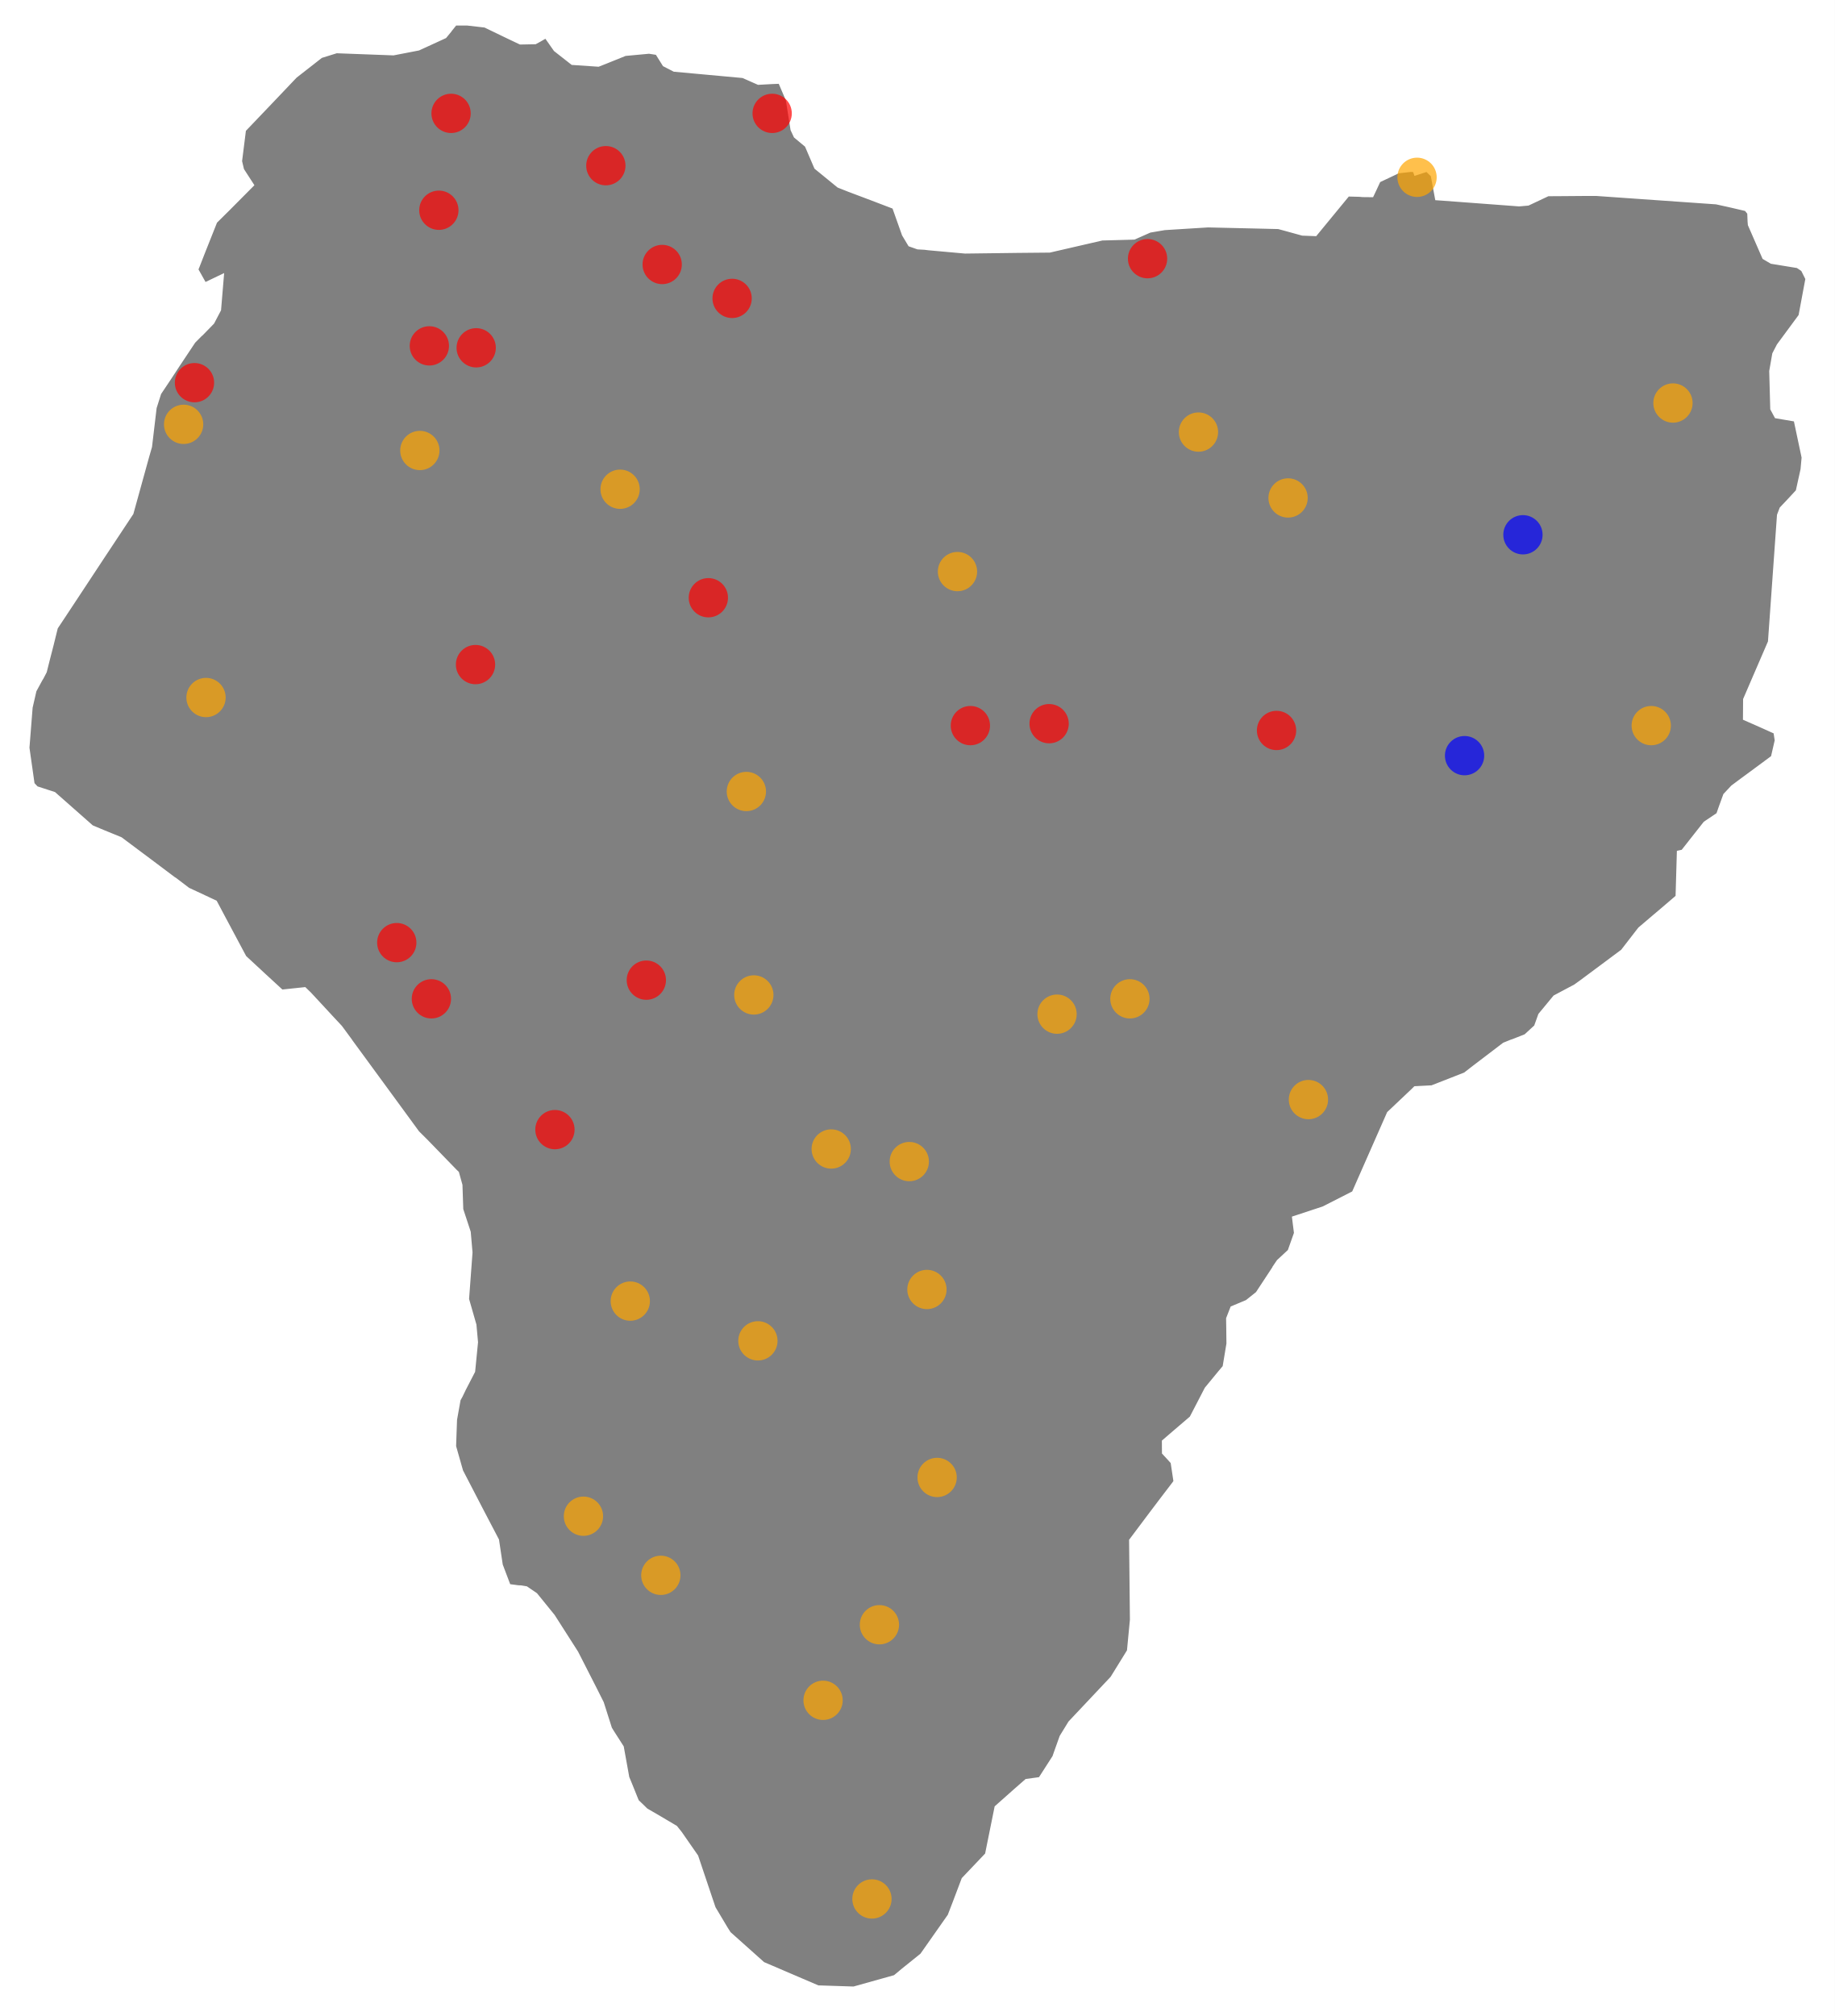
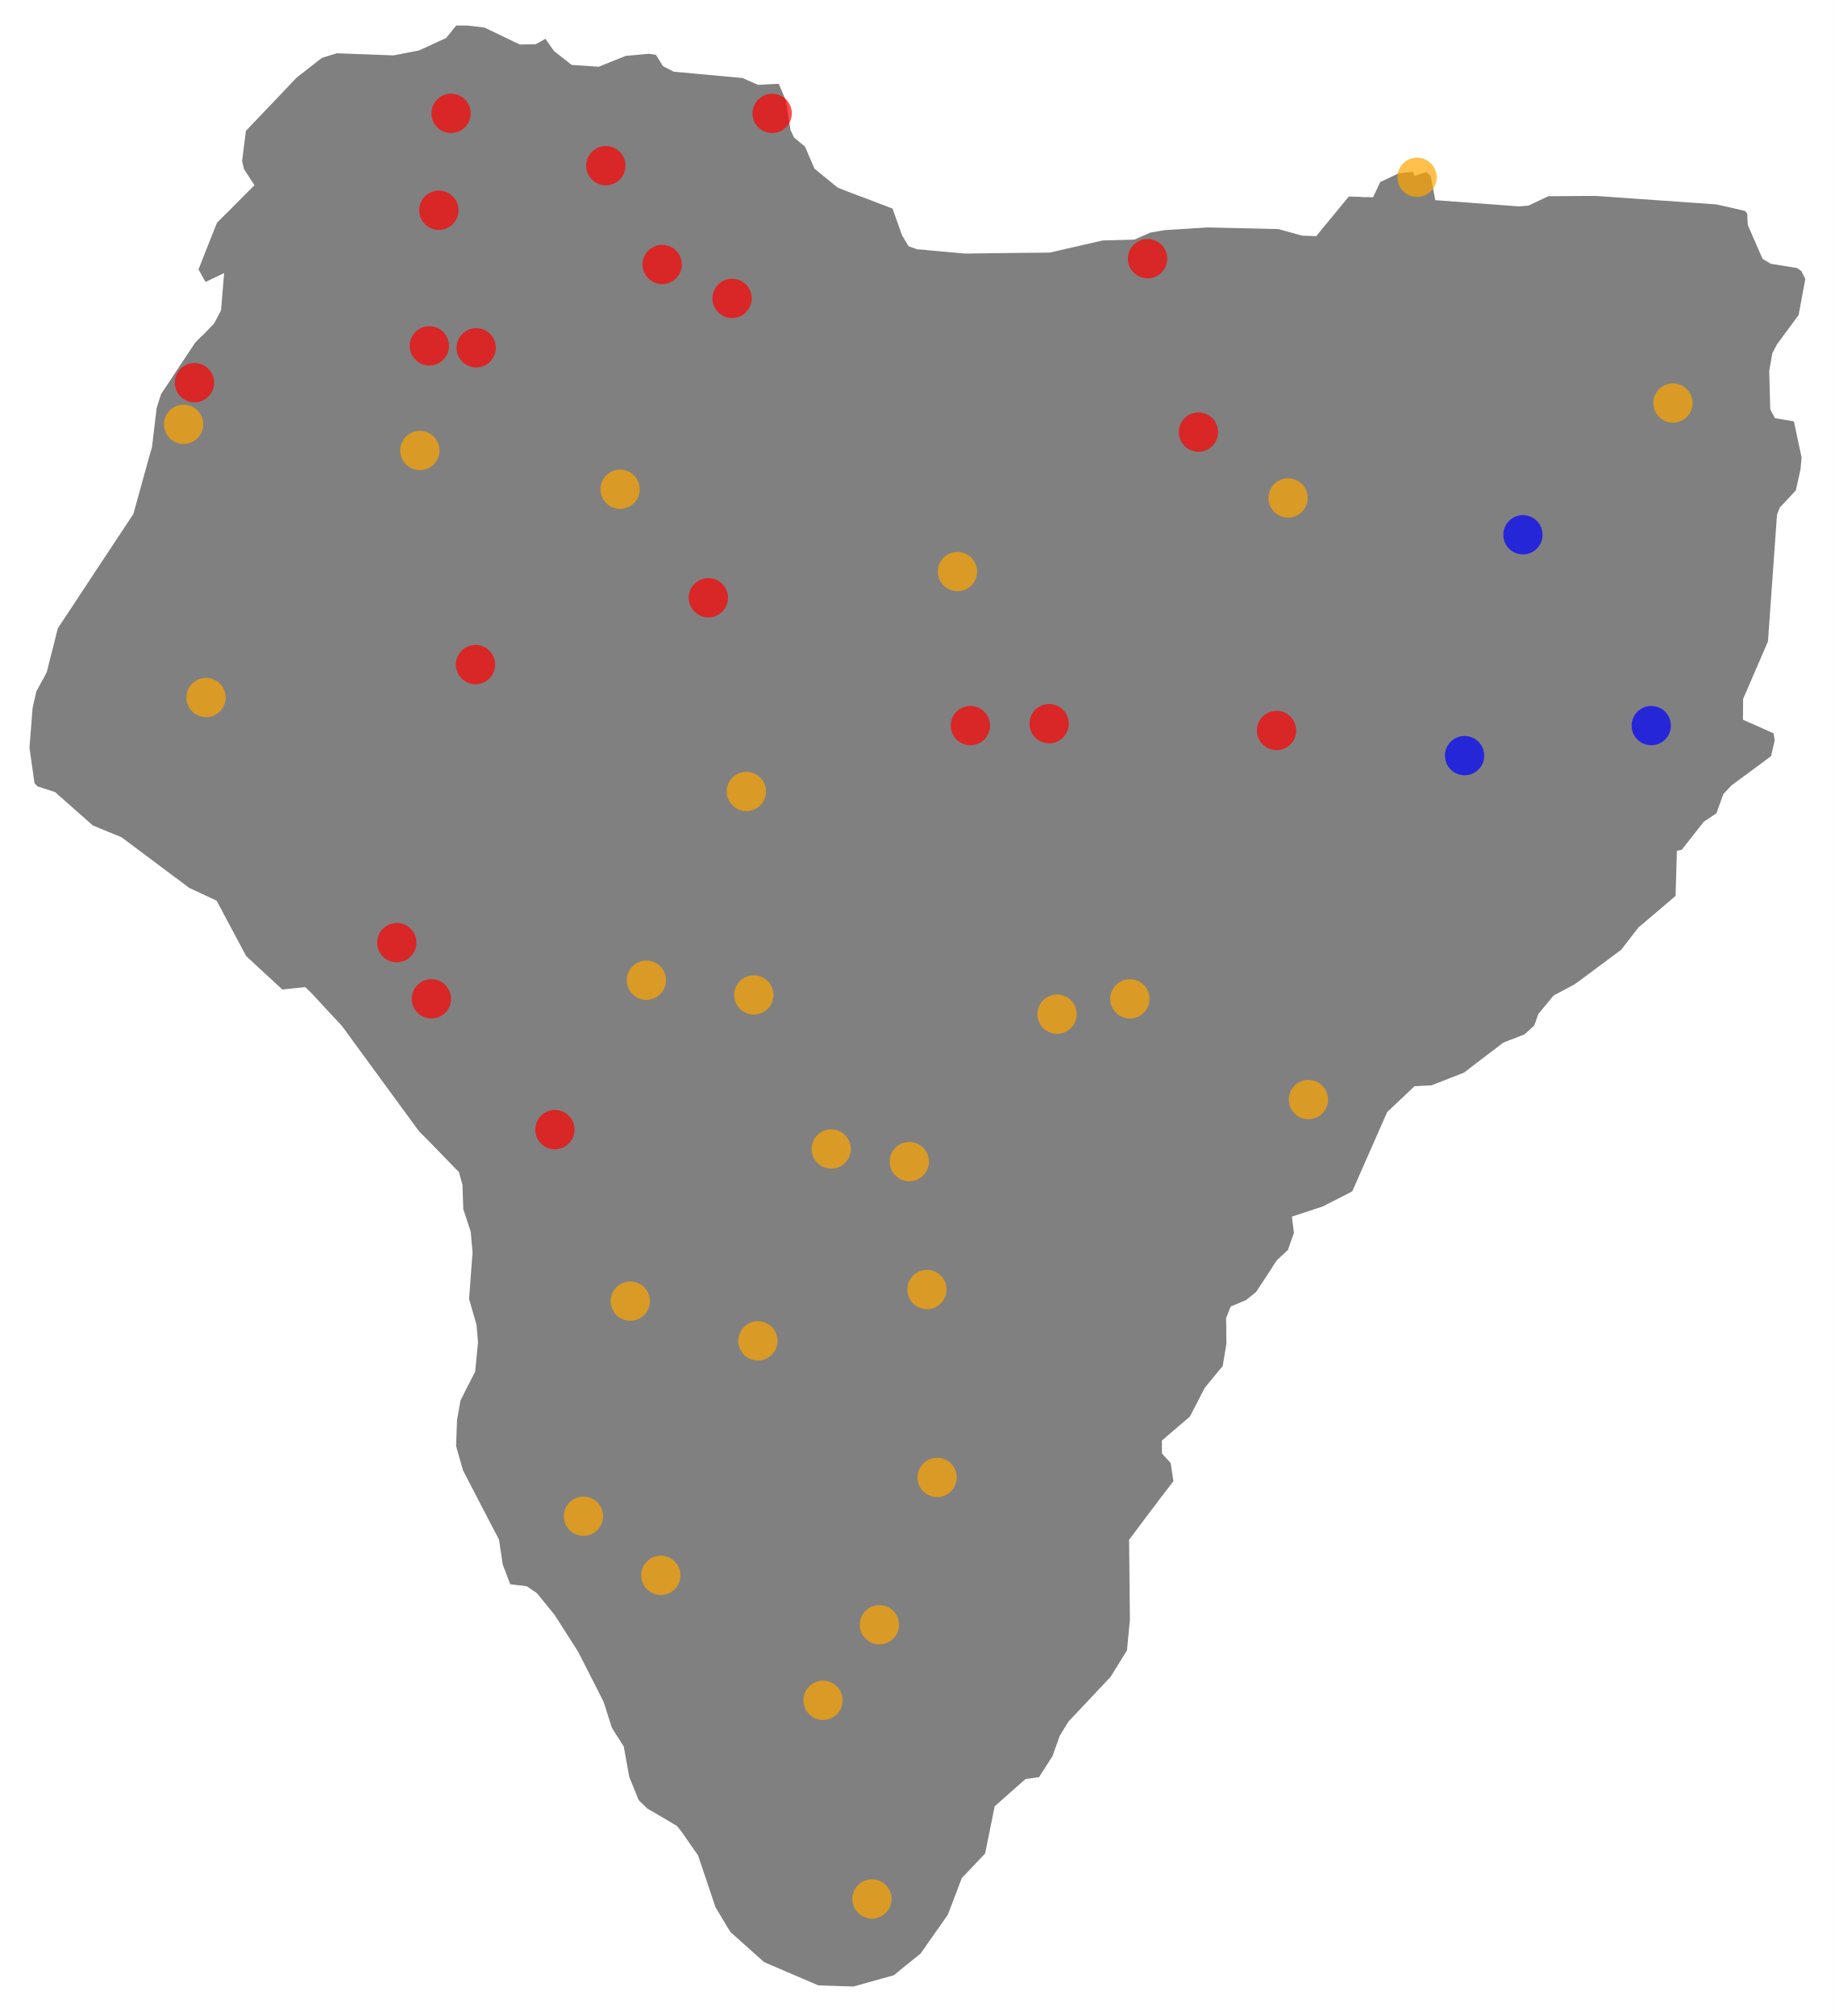
<svg xmlns="http://www.w3.org/2000/svg" version="1.1" class="marks" width="467" height="513" viewBox="0 0 467 513">
  <rect width="467" height="513" fill="white" />
  <g fill="none" stroke-miterlimit="10" transform="translate(6,6)">
    <g class="mark-group role-frame root" role="graphics-object" aria-roledescription="group mark container">
      <g transform="translate(0,0)">
        <path class="background" aria-hidden="true" d="M0,0h455v500h-455Z" />
        <g>
          <g class="mark-shape role-mark layer_0_marks" role="graphics-symbol" aria-roledescription="shape mark container">
            <path transform="translate(0,0)" d="M188.194,493.712L179.556,485.994L178.726,484.687L175.651,479.534L174.701,476.723L171.228,466.391L167.116,460.474L165.959,459.019L161.795,456.553L158.443,454.605L156.128,452.361L154.4,448.071L153.674,446.32L152.275,438.578L149.891,434.855L149.269,433.844L147.196,427.335L145.451,423.858L140.699,414.538L134.756,405.242L130.333,399.793L127.914,398.141L126.584,397.919L125.91,397.895L123.491,397.574L121.47,392.248L120.951,388.797L120.52,385.912L116.649,378.515L111.38,368.357L109.583,362.045L109.825,355.24L110.741,350.136L111.259,349.2L112.14,347.375L114.438,342.937L115.164,335.54L114.766,331.152L112.883,324.594L113.764,312.71L113.315,307.533L111.414,301.763L111.207,295.575L110.343,292.469L109.894,292.05L106.162,288.203L102.569,284.505L100.271,282.212L92.859,272.08L83.27,258.988L83.132,258.767L80.644,255.389L78.484,253.072L72.748,246.883L71.521,245.7L65.699,246.316L61.38,242.347L56.248,237.589L50.512,226.84L48.785,223.586L46.107,222.329L41.874,220.356L38.505,217.793L38.142,217.571L32.302,213.182L28.639,210.446L24.683,207.488L20.277,205.688L17.34,204.455L7.751,195.999L3.276,194.545L2.309,193.51L0.996,184.289L1.808,174.009L2.793,169.72L4.348,166.86L4.624,166.417L5.419,164.888L6.093,162.201L7.146,158.109L8.235,153.696L10.135,150.837L14.109,144.821L20.122,135.7L23.111,131.189L27.482,124.583L31.438,110.285L32.198,107.647L33.373,97.737L34.548,94.04L37.053,90.293L39.351,86.792L43.29,80.876L44.949,79.2L45.243,78.954L48.076,76.045L49.769,72.816L50.478,64.311L46.107,66.406L43.964,62.586L44.31,61.748L45.675,58.247L48.802,50.384L52.084,47.13L58.114,41.066L55.626,37.221L55.108,35.027L56.11,27.065L63.056,19.793L69.154,13.385L75.685,8.282L79.642,7.05L94.12,7.592L100.495,6.36L107.216,3.278L108.477,1.75L108.546,1.627L109.859,0L112.935,0L117.461,0.518L123.18,3.278L126.446,4.831L130.212,4.757L131.335,4.141L132.959,3.204L135.361,6.631L139.697,10.032L146.28,10.476L148.215,9.712L153.104,7.74L159.203,7.173L161.242,7.493L163.091,10.451L165.63,11.758L183.115,13.36L187.019,15.085L190.596,14.888L192.531,14.814L194.501,19.424L195.693,26.966L196.487,28.667L199.304,31.009L201.705,36.605L207.441,41.288L210.119,42.348L212.935,43.408L215.942,44.542L221.557,46.686L224.045,53.687L225.582,56.251L227.604,56.965L229.366,57.064L230.333,57.187L239.629,58.025L253.105,57.853L261.139,57.779L274.511,54.698L282.632,54.476L286.64,52.701L290.389,52.06L295.486,51.74L301.464,51.37L308.858,51.542L314.266,51.666L319.397,51.789L321.574,52.38L325.496,53.465L328.762,53.588L332.615,48.905L337.055,43.506L339.975,43.58L340.856,43.654L343.154,43.679L343.81,42.299L344.899,39.957L349.857,37.615L353.071,37.245L354.038,37.319L354.315,38.133L357.2,37.196L358.634,38.601L359.101,41.14L359.722,44.468L361.156,44.566L380.645,46.021L382.891,45.824L387.971,43.433L391.858,43.408L398.043,43.359L400.22,43.359L430.818,45.503L434.187,46.243L438.42,47.229L439.198,48.19L439.284,50.384L439.353,51.173L442.999,59.529L444.882,60.638L451.534,61.723L452.847,62.61L454.004,64.927L452.242,74.369L449.132,78.584L446.679,81.912L445.556,84.081L444.795,88.444L445.055,98.033L446.091,99.956L450.998,100.794L453.037,110.408L452.76,113.465L451.534,119.011L449.201,121.526L447.404,123.424L446.765,125.1L444.467,157.345L440.407,166.737L438.144,171.988L438.109,176.82L441.081,178.126L445.867,180.271L446.195,182.416L445.21,186.705L442.014,189.072L437.263,192.573L434.982,194.274L433.064,196.32L431.838,199.697L431.302,201.25L428.365,203.223L427.95,203.519L422.301,210.692L421.281,210.914L420.953,222.205L416.772,225.78L415.079,227.21L411.364,230.366L410.5,231.475L406.976,236.036L396.506,243.826L394.933,244.96L391.91,246.563L389.733,247.722L385.984,252.258L384.913,255.241L382.304,257.632L379.108,258.89L378.658,259.038L376.827,259.777L369.311,265.497L366.893,267.371L358.444,270.674L354.194,270.896L353.572,271.513L347.473,277.282L342.255,289.116L338.541,297.547L330.835,301.468L323.354,303.933L323.509,305.19L323.838,307.779L322.214,312.365L319.397,314.978L318.326,316.556L318.292,316.679L314.042,323.139L311.381,325.259L309.204,326.172L307.614,326.837L306.561,329.525L306.595,331.596L306.647,335.91L305.662,341.852L304.556,343.159L301.066,347.4L298.371,352.602L297.231,354.796L292.704,358.667L290.216,360.812L290.234,363.672L291.287,364.806L292.428,366.064L293.171,370.995L292.791,371.537L289.681,375.606L287.089,379.033L281.871,385.986L282.079,406.179L281.319,414.119L277.068,420.998L266.356,432.365L264.162,435.94L262.728,439.959L262.331,441.093L258.737,446.69L257.476,446.863L255.264,447.159L252.725,449.378L247.611,453.915L245.572,464L245.192,465.898L239.214,472.186L237.02,477.981L235.672,481.482L228.64,491.493L223.855,495.34L223.319,495.783L223.094,495.981L221.781,497.066L211.294,500L202.172,499.704Z" fill="gray" stroke="white" />
          </g>
          <g class="mark-symbol role-mark layer_1_marks" role="graphics-object" aria-roledescription="symbol mark container">
            <path aria-label="longitude: 167.47371; latitude: −45.50603" role="graphics-symbol" aria-roledescription="circle" transform="translate(240.9762,178.6441)" d="M5,0A5,5,0,1,1,-5,0A5,5,0,1,1,5,0" fill="red" stroke-width="2" opacity="0.7" />
            <path aria-label="longitude: 167.47822; latitude: −45.50608" role="graphics-symbol" aria-roledescription="circle" transform="translate(318.8964,179.8767)" d="M5,0A5,5,0,1,1,-5,0A5,5,0,1,1,5,0" fill="red" stroke-width="2" opacity="0.7" />
-             <path aria-label="longitude: 167.468936513; latitude: −45.5086572881" role="graphics-symbol" aria-roledescription="circle" transform="translate(158.5037,243.4144)" d="M5,0A5,5,0,1,1,-5,0A5,5,0,1,1,5,0" fill="red" stroke-width="2" opacity="0.7" />
            <path aria-label="longitude: 167.47487; latitude: −45.50601" role="graphics-symbol" aria-roledescription="circle" transform="translate(261.0178,178.151)" d="M5,0A5,5,0,1,1,-5,0A5,5,0,1,1,5,0" fill="red" stroke-width="2" opacity="0.7" />
+             <path aria-label="longitude: 167.46577; latitude: −45.50885" role="graphics-symbol" aria-roledescription="circle" transform="translate(103.7952,248.1654)" d="M5,0A5,5,0,1,1,-5,0A5,5,0,1,1,5,0" fill="red" stroke-width="2" opacity="0.7" />
            <path aria-label="longitude: 167.47079; latitude: −45.49971" role="graphics-symbol" aria-roledescription="circle" transform="translate(190.5268,22.84997)" d="M5,0A5,5,0,1,1,-5,0A5,5,0,1,1,5,0" fill="red" stroke-width="2" opacity="0.7" />
-             <path aria-label="longitude: 167.46577; latitude: −45.50885" role="graphics-symbol" aria-roledescription="circle" transform="translate(103.7952,248.1654)" d="M5,0A5,5,0,1,1,-5,0A5,5,0,1,1,5,0" fill="red" stroke-width="2" opacity="0.7" />
            <path aria-label="longitude: 167.4702; latitude: −45.50162" role="graphics-symbol" aria-roledescription="circle" transform="translate(180.3332,69.93147)" d="M5,0A5,5,0,1,1,-5,0A5,5,0,1,1,5,0" fill="red" stroke-width="2" opacity="0.7" />
            <path aria-label="longitude: 167.46643; latitude: −45.50213" role="graphics-symbol" aria-roledescription="circle" transform="translate(115.1981,82.50324)" d="M5,0A5,5,0,1,1,-5,0A5,5,0,1,1,5,0" fill="red" stroke-width="2" opacity="0.7" />
            <path aria-label="longitude: 167.46574; latitude: −45.50211" role="graphics-symbol" aria-roledescription="circle" transform="translate(103.2769,82.01023)" d="M5,0A5,5,0,1,1,-5,0A5,5,0,1,1,5,0" fill="red" stroke-width="2" opacity="0.7" />
+             <path aria-label="longitude: 167.46526; latitude: −45.50827" role="graphics-symbol" aria-roledescription="circle" transform="translate(94.9838,233.8664)" d="M5,0A5,5,0,1,1,-5,0A5,5,0,1,1,5,0" fill="red" stroke-width="2" opacity="0.7" />
            <path aria-label="longitude: 167.46985; latitude: −45.50471" role="graphics-symbol" aria-roledescription="circle" transform="translate(174.2862,146.1034)" d="M5,0A5,5,0,1,1,-5,0A5,5,0,1,1,5,0" fill="red" stroke-width="2" opacity="0.7" />
-             <path aria-label="longitude: 167.46526; latitude: −45.50827" role="graphics-symbol" aria-roledescription="circle" transform="translate(94.9838,233.8664)" d="M5,0A5,5,0,1,1,-5,0A5,5,0,1,1,5,0" fill="red" stroke-width="2" opacity="0.7" />
            <path aria-label="longitude: 167.46834; latitude: −45.50025" role="graphics-symbol" aria-roledescription="circle" transform="translate(148.1976,36.16081)" d="M5,0A5,5,0,1,1,-5,0A5,5,0,1,1,5,0" fill="red" stroke-width="2" opacity="0.7" />
            <path aria-label="longitude: 167.46642; latitude: −45.5054" role="graphics-symbol" aria-roledescription="circle" transform="translate(115.0254,163.1132)" d="M5,0A5,5,0,1,1,-5,0A5,5,0,1,1,5,0" fill="red" stroke-width="2" opacity="0.7" />
            <path aria-label="longitude: 167.46917; latitude: −45.50127" role="graphics-symbol" aria-roledescription="circle" transform="translate(162.5377,61.30385)" d="M5,0A5,5,0,1,1,-5,0A5,5,0,1,1,5,0" fill="red" stroke-width="2" opacity="0.7" />
            <path aria-label="longitude: 167.46759; latitude: −45.5102" role="graphics-symbol" aria-roledescription="circle" transform="translate(135.2397,281.4482)" d="M5,0A5,5,0,1,1,-5,0A5,5,0,1,1,5,0" fill="red" stroke-width="2" opacity="0.7" />
+             <path aria-label="longitude: 167.47707; latitude: −45.503" role="graphics-symbol" aria-roledescription="circle" transform="translate(299.0276,103.9495)" d="M5,0A5,5,0,1,1,-5,0A5,5,0,1,1,5,0" fill="red" stroke-width="2" opacity="0.7" />
            <path aria-label="longitude: 167.47632; latitude: −45.50121" role="graphics-symbol" aria-roledescription="circle" transform="translate(286.0697,59.82484)" d="M5,0A5,5,0,1,1,-5,0A5,5,0,1,1,5,0" fill="red" stroke-width="2" opacity="0.7" />
            <path aria-label="longitude: 167.46606; latitude: −45.49971" role="graphics-symbol" aria-roledescription="circle" transform="translate(108.8056,22.84997)" d="M5,0A5,5,0,1,1,-5,0A5,5,0,1,1,5,0" fill="red" stroke-width="2" opacity="0.7" />
            <path aria-label="longitude: 167.46588; latitude: −45.50071" role="graphics-symbol" aria-roledescription="circle" transform="translate(105.6957,47.49977)" d="M5,0A5,5,0,1,1,-5,0A5,5,0,1,1,5,0" fill="red" stroke-width="2" opacity="0.7" />
            <path aria-label="longitude: 167.46228; latitude: −45.50249" role="graphics-symbol" aria-roledescription="circle" transform="translate(43.49772,91.3775)" d="M5,0A5,5,0,1,1,-5,0A5,5,0,1,1,5,0" fill="red" stroke-width="2" opacity="0.7" />
          </g>
          <g class="mark-symbol role-mark layer_2_marks" role="graphics-object" aria-roledescription="symbol mark container">
+             <path aria-label="longitude: 167.468937163; latitude: −45.5086577935" role="graphics-symbol" aria-roledescription="circle" transform="translate(158.5149,243.4269)" d="M5,0A5,5,0,1,1,-5,0A5,5,0,1,1,5,0" fill="orange" stroke-width="2" opacity="0.7" />
            <path aria-label="longitude: 167.47281; latitude: −45.51053" role="graphics-symbol" aria-roledescription="circle" transform="translate(225.4267,289.5841)" d="M5,0A5,5,0,1,1,-5,0A5,5,0,1,1,5,0" fill="orange" stroke-width="2" opacity="0.7" />
            <path aria-label="longitude: 167.47839; latitude: −45.50368" role="graphics-symbol" aria-roledescription="circle" transform="translate(321.8336,120.7123)" d="M5,0A5,5,0,1,1,-5,0A5,5,0,1,1,5,0" fill="orange" stroke-width="2" opacity="0.7" />
            <path aria-label="longitude: 167.47041; latitude: −45.50671" role="graphics-symbol" aria-roledescription="circle" transform="translate(183.9614,195.4078)" d="M5,0A5,5,0,1,1,-5,0A5,5,0,1,1,5,0" fill="orange" stroke-width="2" opacity="0.7" />
            <path aria-label="longitude: 167.47307; latitude: −45.51185" role="graphics-symbol" aria-roledescription="circle" transform="translate(229.9188,322.1282)" d="M5,0A5,5,0,1,1,-5,0A5,5,0,1,1,5,0" fill="orange" stroke-width="2" opacity="0.7" />
            <path aria-label="longitude: 167.4687; latitude: −45.51197" role="graphics-symbol" aria-roledescription="circle" transform="translate(154.4174,325.0868)" d="M5,0A5,5,0,1,1,-5,0A5,5,0,1,1,5,0" fill="orange" stroke-width="2" opacity="0.7" />
            <path aria-label="longitude: 167.47058; latitude: −45.51238" role="graphics-symbol" aria-roledescription="circle" transform="translate(186.8986,335.1953)" d="M5,0A5,5,0,1,1,-5,0A5,5,0,1,1,5,0" fill="orange" stroke-width="2" opacity="0.7" />
-             <path aria-label="longitude: 167.47707; latitude: −45.503" role="graphics-symbol" aria-roledescription="circle" transform="translate(299.0276,103.9495)" d="M5,0A5,5,0,1,1,-5,0A5,5,0,1,1,5,0" fill="orange" stroke-width="2" opacity="0.7" />
            <path aria-label="longitude: 167.47052; latitude: −45.50881" role="graphics-symbol" aria-roledescription="circle" transform="translate(185.8619,247.1793)" d="M5,0A5,5,0,1,1,-5,0A5,5,0,1,1,5,0" fill="orange" stroke-width="2" opacity="0.7" />
            <path aria-label="longitude: 167.46855; latitude: −45.50359" role="graphics-symbol" aria-roledescription="circle" transform="translate(151.8258,118.4936)" d="M5,0A5,5,0,1,1,-5,0A5,5,0,1,1,5,0" fill="orange" stroke-width="2" opacity="0.7" />
            <path aria-label="longitude: 167.474986743; latitude: −45.5090083349" role="graphics-symbol" aria-roledescription="circle" transform="translate(263.0348,252.069)" d="M5,0A5,5,0,1,1,-5,0A5,5,0,1,1,5,0" fill="orange" stroke-width="2" opacity="0.7" />
            <path aria-label="longitude: 167.46245; latitude: −45.50574" role="graphics-symbol" aria-roledescription="circle" transform="translate(46.43485,171.4949)" d="M5,0A5,5,0,1,1,-5,0A5,5,0,1,1,5,0" fill="orange" stroke-width="2" opacity="0.7" />
-             <path aria-label="longitude: 167.48374; latitude: −45.50603" role="graphics-symbol" aria-roledescription="circle" transform="translate(414.2666,178.6441)" d="M5,0A5,5,0,1,1,-5,0A5,5,0,1,1,5,0" fill="orange" stroke-width="2" opacity="0.7" />
            <path aria-label="longitude: 167.47352; latitude: −45.50444" role="graphics-symbol" aria-roledescription="circle" transform="translate(237.6936,139.4474)" d="M5,0A5,5,0,1,1,-5,0A5,5,0,1,1,5,0" fill="orange" stroke-width="2" opacity="0.7" />
            <path aria-label="longitude: 167.48029; latitude: −45.50037" role="graphics-symbol" aria-roledescription="circle" transform="translate(354.6603,39.11879)" d="M5,0A5,5,0,1,1,-5,0A5,5,0,1,1,5,0" fill="orange" stroke-width="2" opacity="0.7" />
            <path aria-label="longitude: 167.47869; latitude: −45.50989" role="graphics-symbol" aria-roledescription="circle" transform="translate(327.0167,273.8054)" d="M5,0A5,5,0,1,1,-5,0A5,5,0,1,1,5,0" fill="orange" stroke-width="2" opacity="0.7" />
            <path aria-label="longitude: 167.46212; latitude: −45.50292" role="graphics-symbol" aria-roledescription="circle" transform="translate(40.73337,101.9774)" d="M5,0A5,5,0,1,1,-5,0A5,5,0,1,1,5,0" fill="orange" stroke-width="2" opacity="0.7" />
            <path aria-label="longitude: 167.4656; latitude: −45.50319" role="graphics-symbol" aria-roledescription="circle" transform="translate(100.8581,108.6332)" d="M5,0A5,5,0,1,1,-5,0A5,5,0,1,1,5,0" fill="orange" stroke-width="2" opacity="0.7" />
            <path aria-label="longitude: 167.47606; latitude: −45.50885" role="graphics-symbol" aria-roledescription="circle" transform="translate(281.5777,248.1654)" d="M5,0A5,5,0,1,1,-5,0A5,5,0,1,1,5,0" fill="orange" stroke-width="2" opacity="0.7" />
            <path aria-label="longitude: 167.47166; latitude: −45.5104" role="graphics-symbol" aria-roledescription="circle" transform="translate(205.5579,286.379)" d="M5,0A5,5,0,1,1,-5,0A5,5,0,1,1,5,0" fill="orange" stroke-width="2" opacity="0.7" />
            <path aria-label="longitude: 167.47154; latitude: −45.51609" role="graphics-symbol" aria-roledescription="circle" transform="translate(203.4847,426.6689)" d="M5,0A5,5,0,1,1,-5,0A5,5,0,1,1,5,0" fill="orange" stroke-width="2" opacity="0.7" />
            <path aria-label="longitude: 167.47226; latitude: −45.51814" role="graphics-symbol" aria-roledescription="circle" transform="translate(215.9243,477.2161)" d="M5,0A5,5,0,1,1,-5,0A5,5,0,1,1,5,0" fill="orange" stroke-width="2" opacity="0.7" />
            <path aria-label="longitude: 167.47237; latitude: −45.51531" role="graphics-symbol" aria-roledescription="circle" transform="translate(217.8248,407.4367)" d="M5,0A5,5,0,1,1,-5,0A5,5,0,1,1,5,0" fill="orange" stroke-width="2" opacity="0.7" />
            <path aria-label="longitude: 167.47322; latitude: −45.51379" role="graphics-symbol" aria-roledescription="circle" transform="translate(232.5104,369.9595)" d="M5,0A5,5,0,1,1,-5,0A5,5,0,1,1,5,0" fill="orange" stroke-width="2" opacity="0.7" />
            <path aria-label="longitude: 167.46801; latitude: −45.51419" role="graphics-symbol" aria-roledescription="circle" transform="translate(142.4961,379.8218)" d="M5,0A5,5,0,1,1,-5,0A5,5,0,1,1,5,0" fill="orange" stroke-width="2" opacity="0.7" />
            <path aria-label="longitude: 167.46915; latitude: −45.5148" role="graphics-symbol" aria-roledescription="circle" transform="translate(162.1921,394.862)" d="M5,0A5,5,0,1,1,-5,0A5,5,0,1,1,5,0" fill="orange" stroke-width="2" opacity="0.7" />
            <path aria-label="longitude: 167.48406; latitude: −45.5027" role="graphics-symbol" aria-roledescription="circle" transform="translate(419.7953,96.55418)" d="M5,0A5,5,0,1,1,-5,0A5,5,0,1,1,5,0" fill="orange" stroke-width="2" opacity="0.7" />
          </g>
          <g class="mark-symbol role-mark layer_3_marks" role="graphics-object" aria-roledescription="symbol mark container">
+             <path aria-label="longitude: 167.48374; latitude: −45.50603" role="graphics-symbol" aria-roledescription="circle" transform="translate(414.2666,178.6441)" d="M5,0A5,5,0,1,1,-5,0A5,5,0,1,1,5,0" fill="blue" stroke-width="2" opacity="0.7" />
            <path aria-label="longitude: 167.48185; latitude: −45.50406" role="graphics-symbol" aria-roledescription="circle" transform="translate(381.6127,130.0798)" d="M5,0A5,5,0,1,1,-5,0A5,5,0,1,1,5,0" fill="blue" stroke-width="2" opacity="0.7" />
            <path aria-label="longitude: 167.48099; latitude: −45.50634" role="graphics-symbol" aria-roledescription="circle" transform="translate(366.7543,186.2863)" d="M5,0A5,5,0,1,1,-5,0A5,5,0,1,1,5,0" fill="blue" stroke-width="2" opacity="0.7" />
          </g>
        </g>
        <path class="foreground" aria-hidden="true" d="" display="none" />
      </g>
    </g>
  </g>
</svg>
